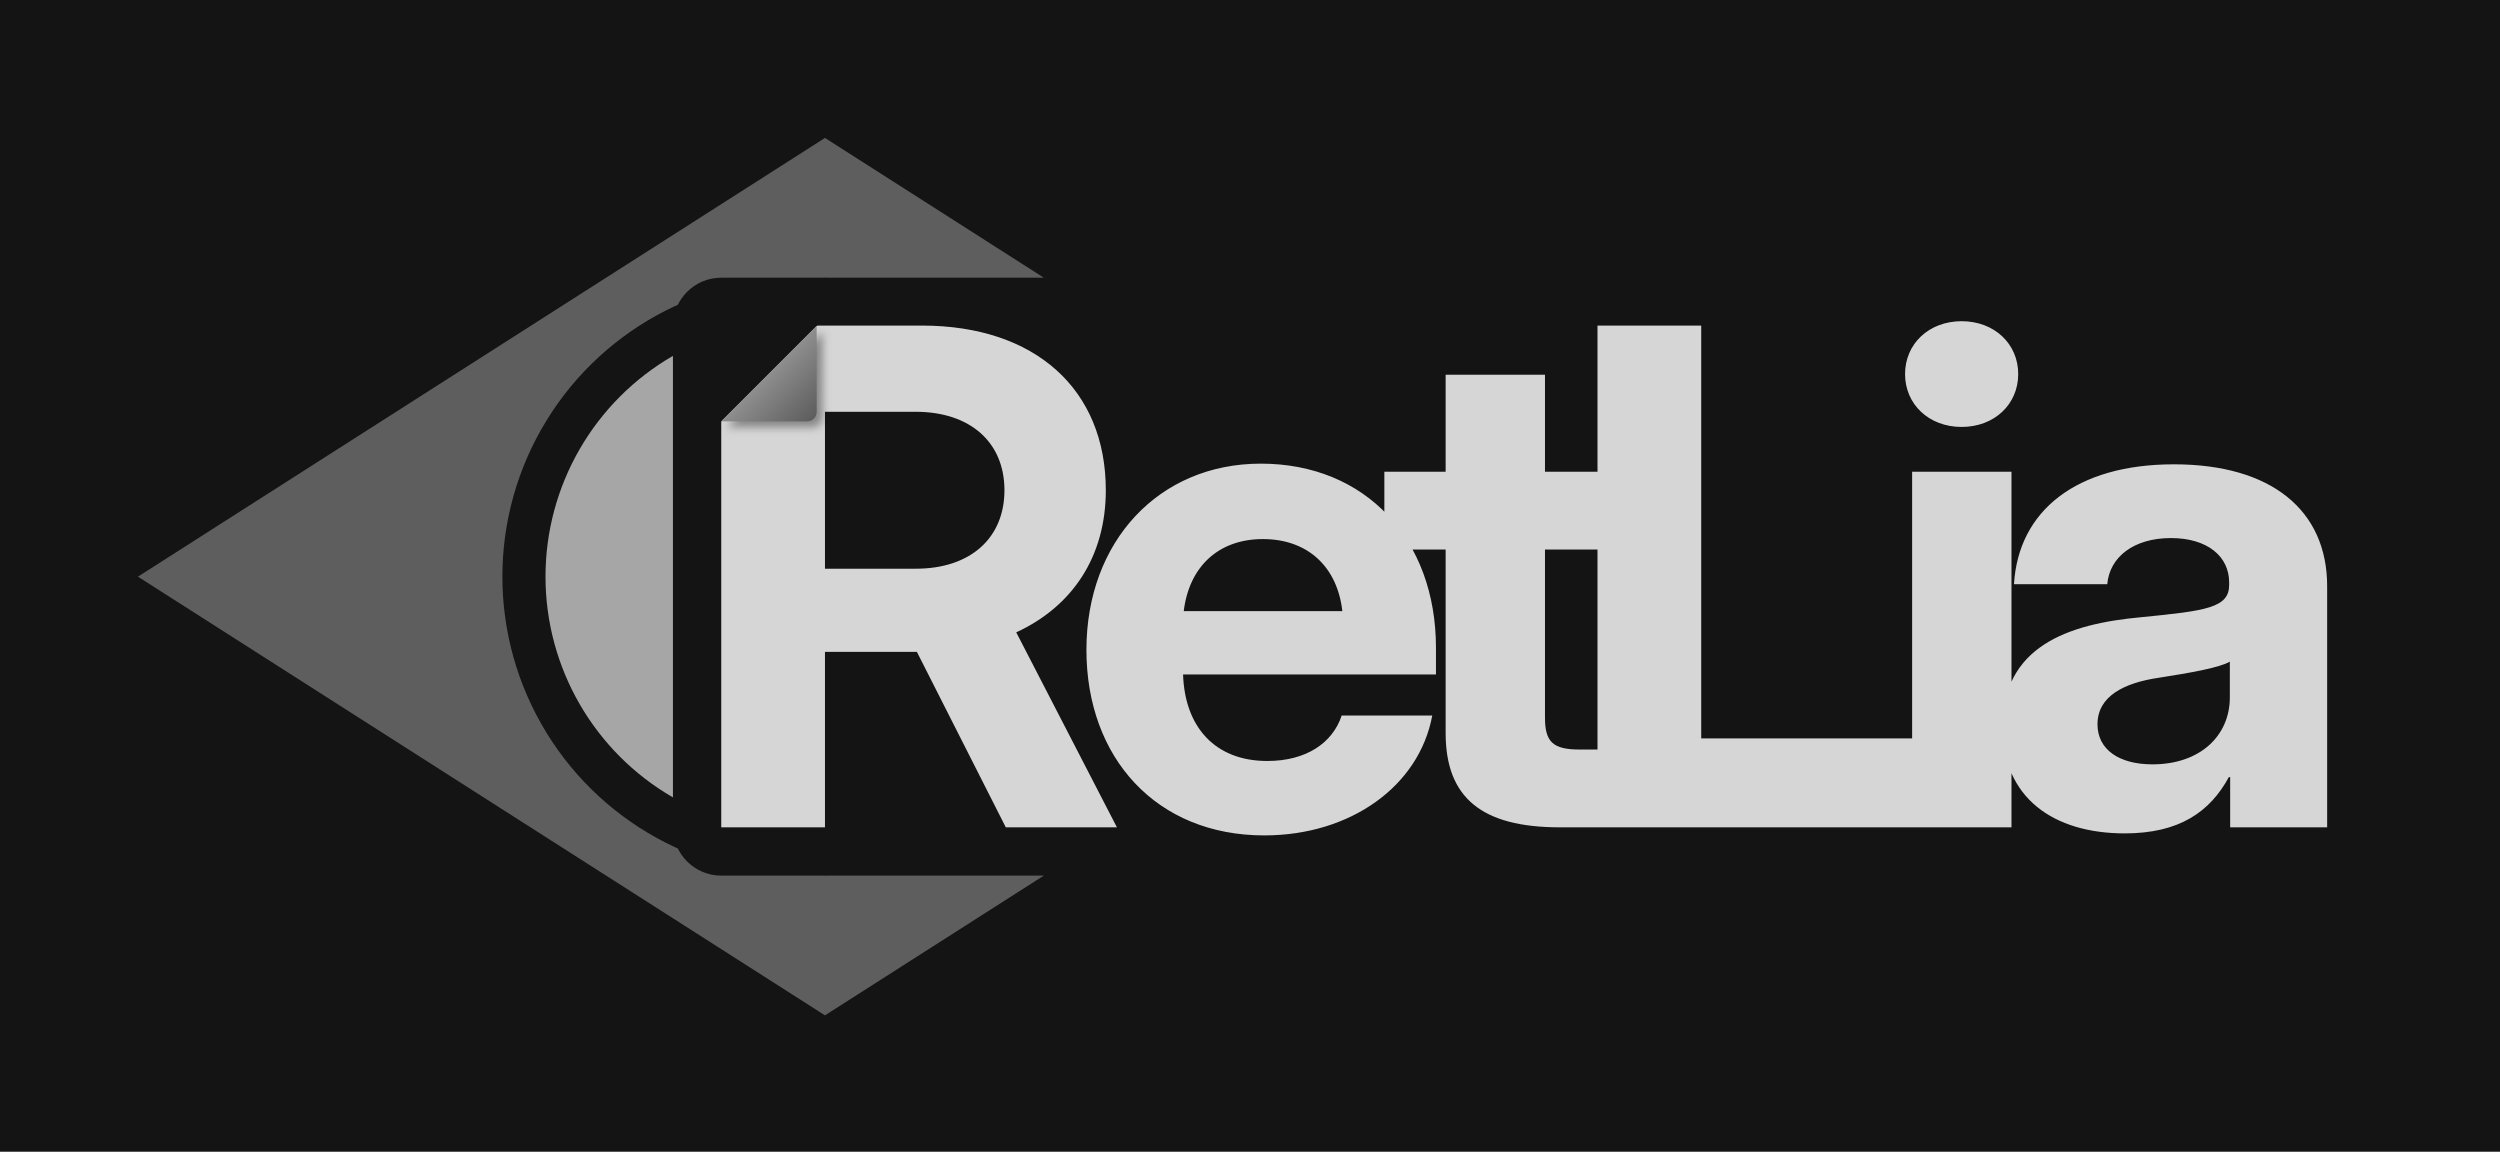
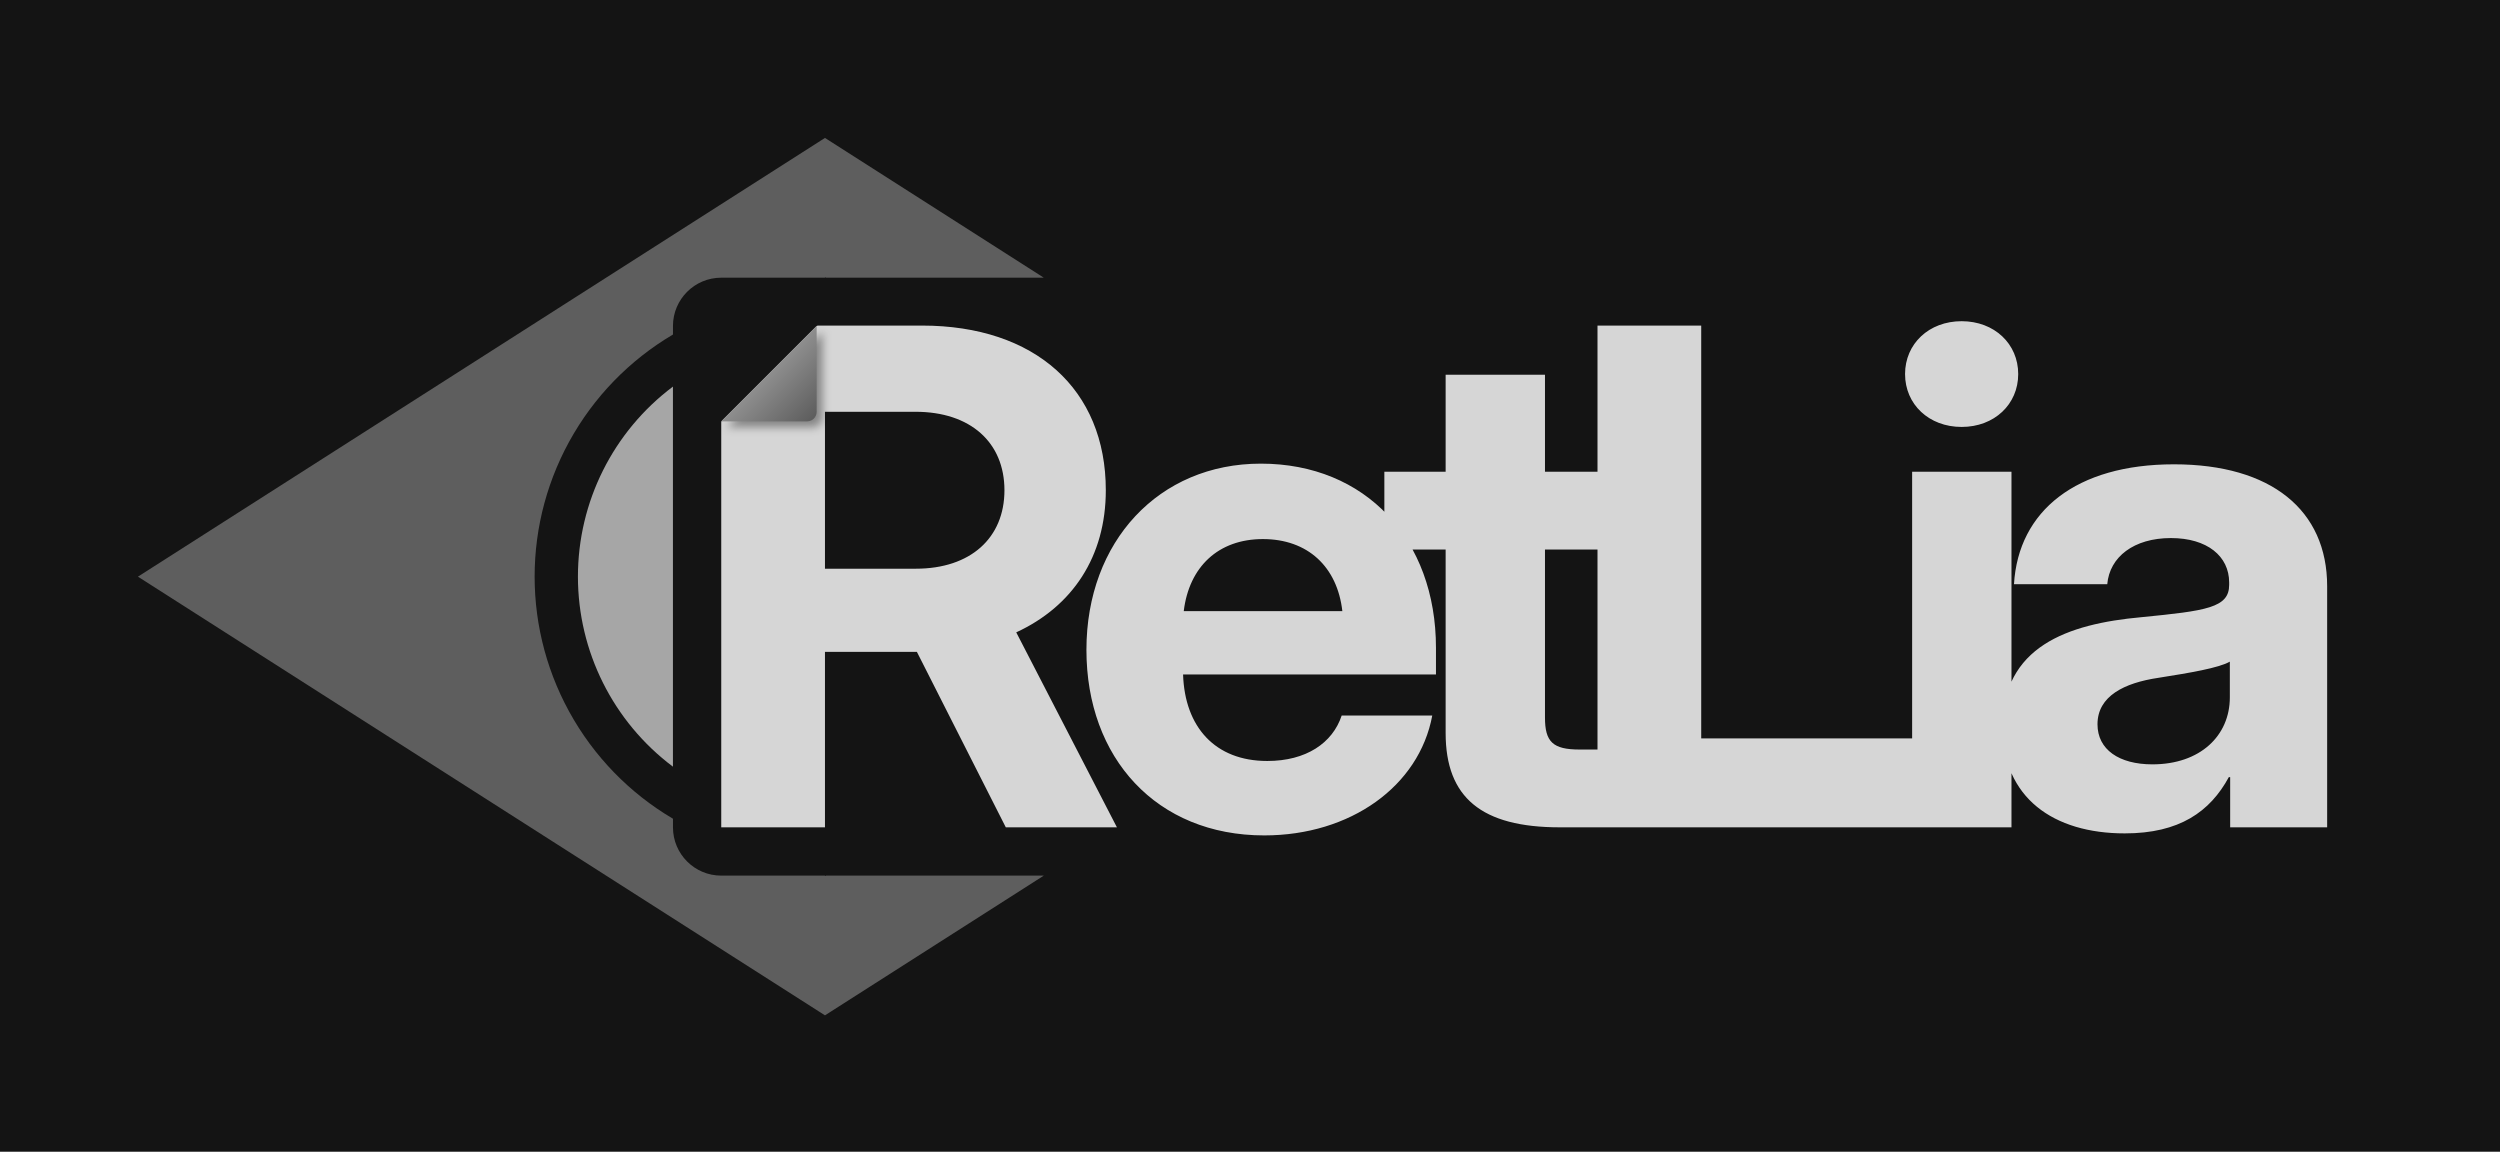
<svg xmlns="http://www.w3.org/2000/svg" width="725" height="334" viewBox="0 0 725 334">
  <defs>
    <linearGradient id="fg" gradientUnits="userSpaceOnUse" x1="223.00" y1="108.36" x2="236.83" y2="122.20">
      <stop offset="0" stop-color="#8E8E8E" />
      <stop offset="1" stop-color="#5A5A5A" />
    </linearGradient>
    <filter id="fb" x="-30%" y="-30%" width="160%" height="160%">
      <feGaussianBlur stdDeviation="1.25" />
    </filter>
    <clipPath id="fc">
      <path d="M276.83 54.53L276.83 162.20L169.16 162.20Z" />
    </clipPath>
  </defs>
  <rect width="100%" height="100%" fill="#141414" />
-   <path d="M239.24 40.00L302.70 80.53L239.24 80.53L239.24 80.98A86.53 86.53 0 1 0 239.24 253.47L239.24 253.93L302.70 253.93L239.24 294.45L40.00 167.23Z" fill="#5E5E5E" />
-   <path d="M195.16 103.20A73.93 73.93 0 0 0 195.16 231.25Z" fill="#A6A6A6" />
+   <path d="M239.24 40.00L302.70 80.53L239.24 80.53L239.24 85.78A81.49 81.49 0 1 0 239.24 248.67L239.24 253.93L302.70 253.93L239.24 294.45L40.00 167.23Z" fill="#5E5E5E" />
+   <path d="M195.16 112.11A68.89 68.89 0 0 0 195.16 222.34Z" fill="#A6A6A6" />
  <path d="M239.54 80.53H209.16A14.00 14.00 0 0 0 195.16 94.53V239.93A14.00 14.00 0 0 0 209.16 253.93H239.54Z" fill="#141414" />
  <path d="M209.161 239.925H239.239V189.046H265.606C265.704 189.046 265.802 189.046 265.899 189.046L291.681 239.925H323.907L294.708 183.382C311.016 175.863 320.684 161.409 320.684 142.171C320.684 112.874 300.177 94.417 267.364 94.417H209.161ZM239.239 164.925V119.417H265.509C281.427 119.417 291.29 128.304 291.29 142.171C291.29 156.038 281.427 164.925 265.606 164.925ZM366.626 242.269C391.626 242.269 411.548 228.011 415.356 207.503H389.087C386.45 215.511 378.735 220.687 367.505 220.687C352.368 220.687 343.579 210.823 343.091 195.589H416.431V187.874C416.431 156.429 396.02 134.456 365.649 134.456C336.059 134.456 315.063 157.015 315.063 188.46C315.063 219.808 335.376 242.269 366.626 242.269ZM343.286 177.23C344.849 164.339 353.345 156.331 366.235 156.331C379.224 156.331 387.817 164.339 389.282 177.23ZM469.138 136.8H448.044V108.675H419.235V136.8H401.462V159.359H419.235V212.581C419.235 231.331 429.684 239.925 452.341 239.925H469.138V217.366H458.102C450.29 217.366 448.044 215.12 448.044 208.089V159.359H469.138ZM463.274 239.925H559.466V214.144H493.352V94.417H463.274ZM554.519 239.925H583.327V136.8H554.519ZM568.874 123.812C578.347 123.812 585.281 117.269 585.281 108.48C585.281 99.691 578.347 93.148 568.874 93.148C559.402 93.148 552.468 99.691 552.468 108.48C552.468 117.269 559.402 123.812 568.874 123.812ZM616.183 241.683C632.003 241.683 640.89 235.433 646.359 225.374H646.749V239.925H674.874V170.003C674.874 147.933 658.663 134.652 630.441 134.652C602.12 134.652 585.324 148.128 584.054 169.417H611.105C611.788 161.507 618.82 156.038 629.562 156.038C640.109 156.038 646.456 161.312 646.456 168.929V169.613C646.456 176.253 639.816 177.132 620.968 178.988C599.484 180.941 580.734 187.581 580.734 210.823C580.734 231.429 595.577 241.683 616.183 241.683ZM624.191 221.663C614.523 221.663 608.273 217.366 608.273 210.042C608.273 201.839 616.085 198.03 625.949 196.566C635.226 195.101 643.331 193.734 646.652 191.878V202.23C646.652 213.363 638.058 221.663 624.191 221.663Z" fill="#D6D6D6" />
  <path d="M208.16 93.53L237.83 93.53L208.16 123.20Z" fill="#141414" />
  <g clip-path="url(#fc)">
    <path d="M236.83 94.53L236.83 119.43A2.77 2.77 0 0 1 234.07 122.20L209.16 122.20Z" transform="translate(1.66 1.66)" fill="#000" fill-opacity="0.38" filter="url(#fb)" />
  </g>
  <path d="M236.83 94.53L236.83 119.43A2.77 2.77 0 0 1 234.07 122.20L209.16 122.20Z" fill="url(#fg)" />
</svg>
